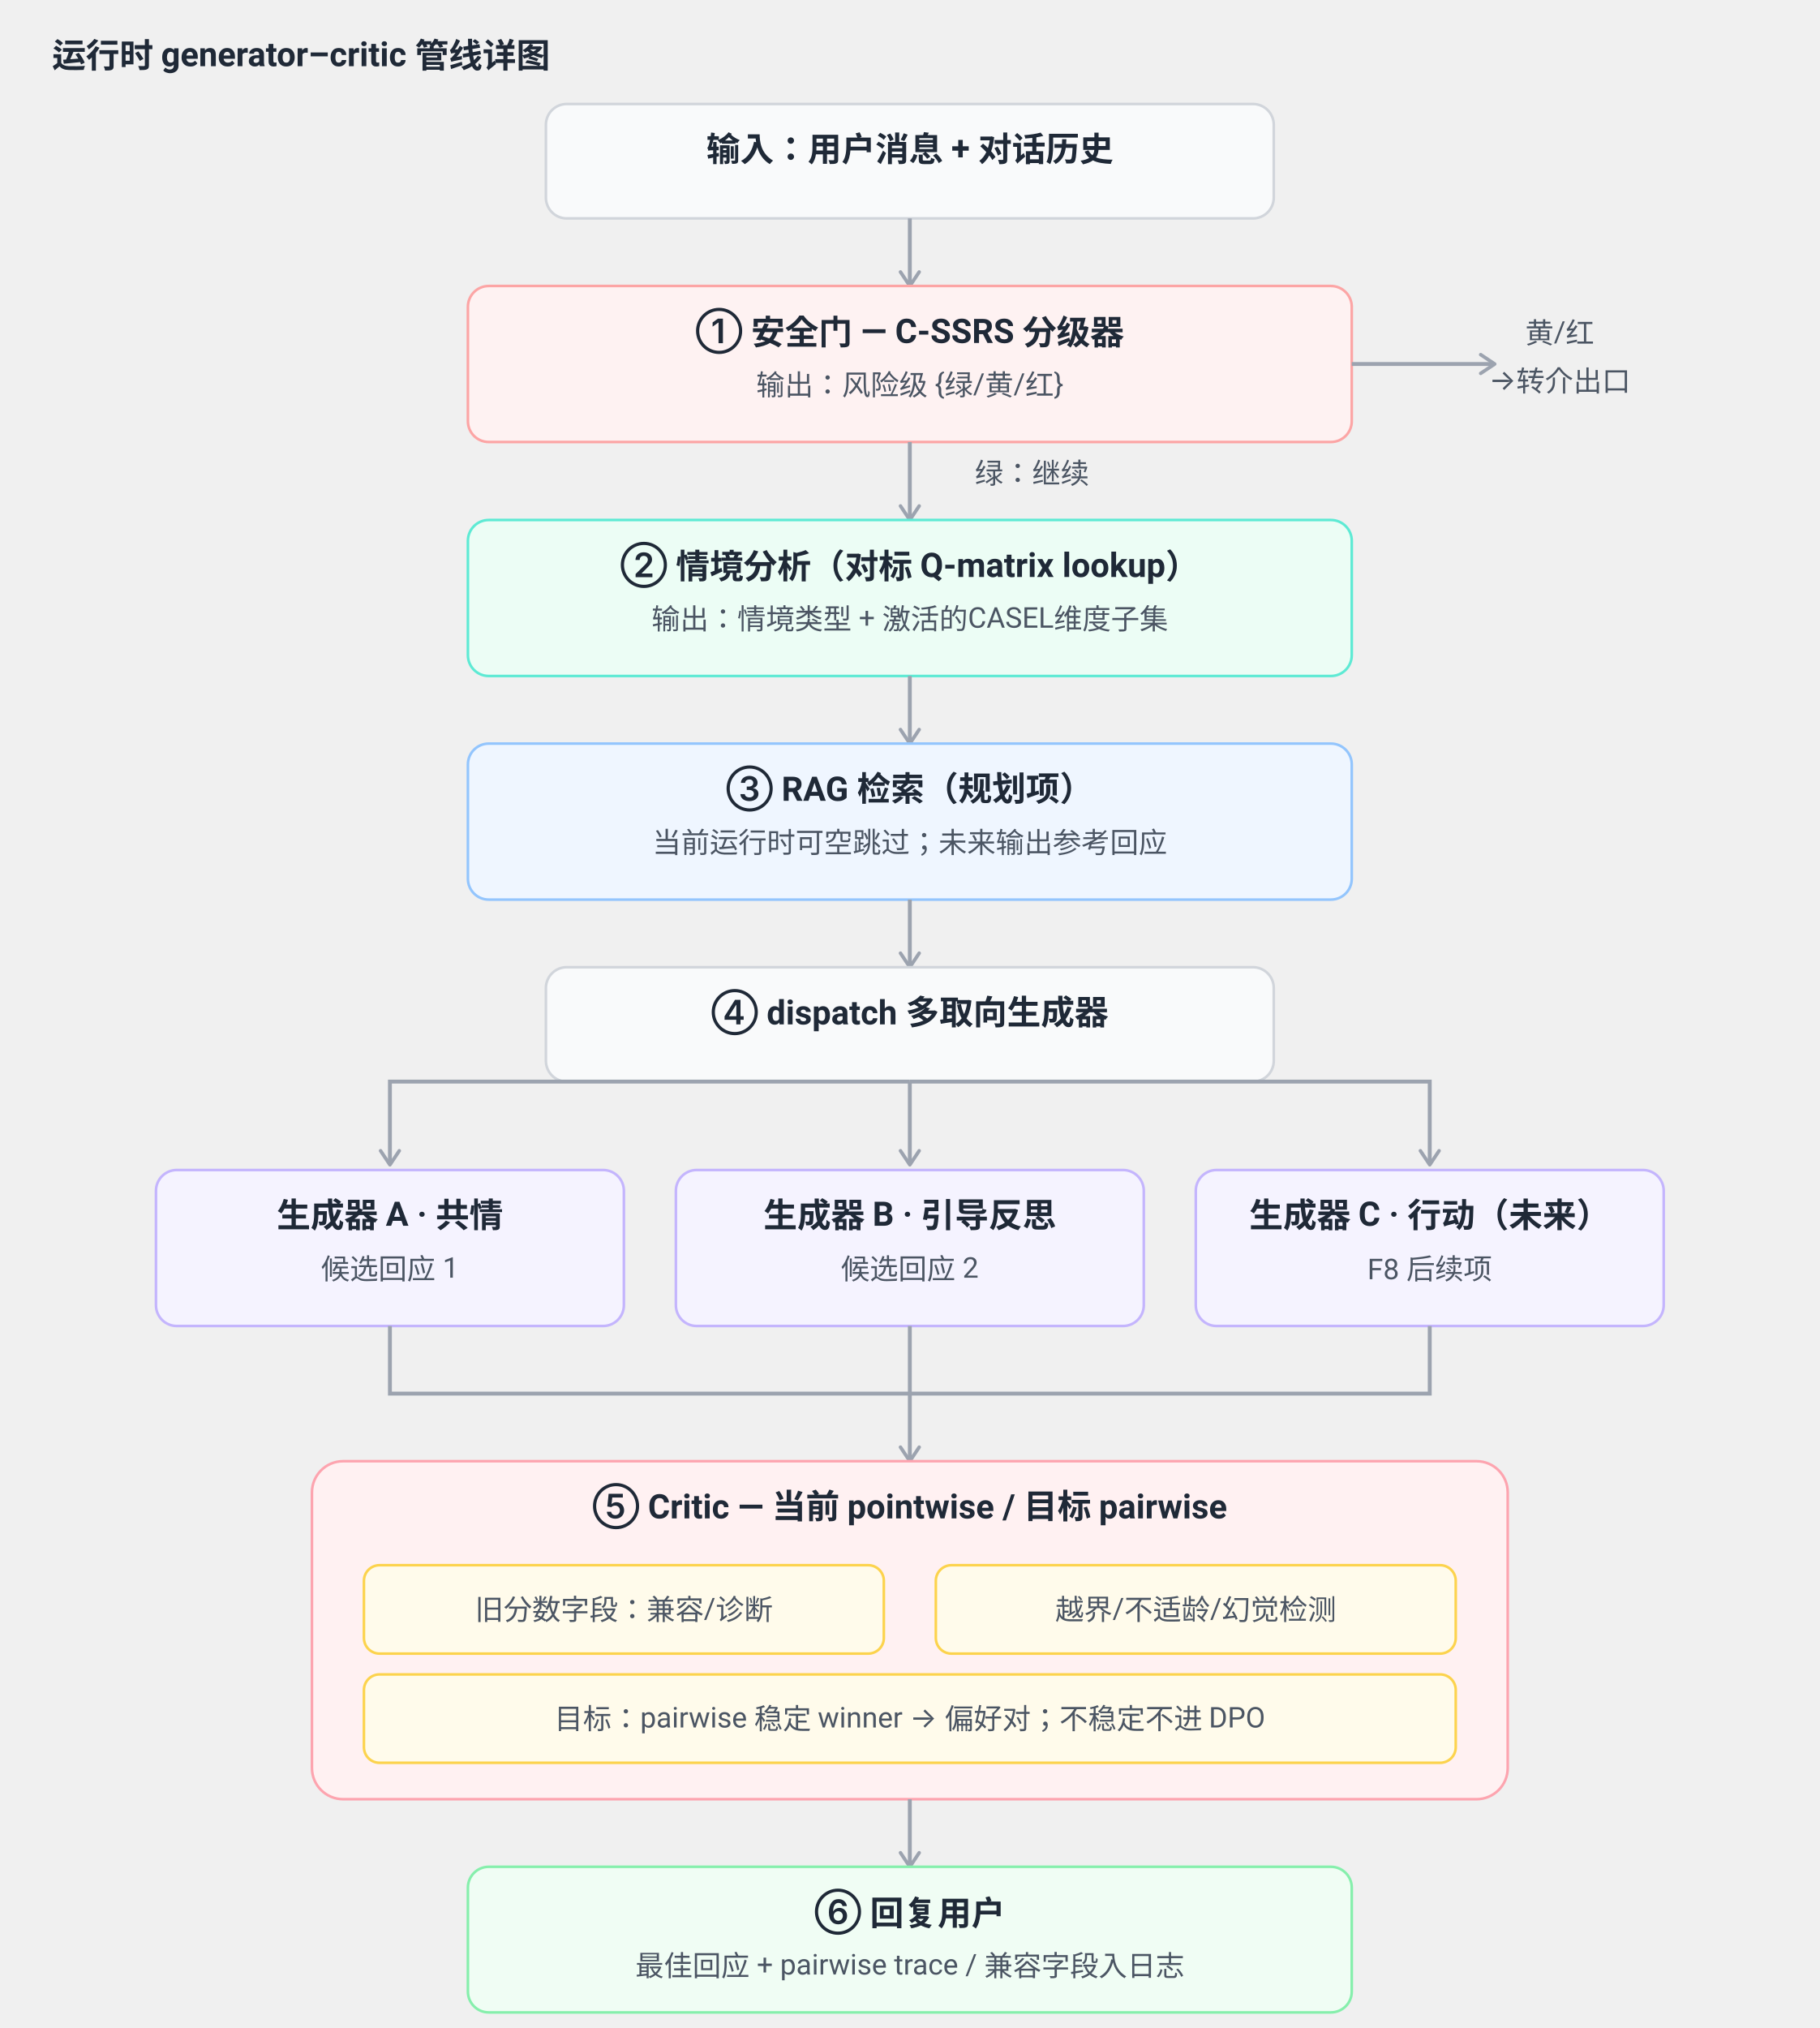
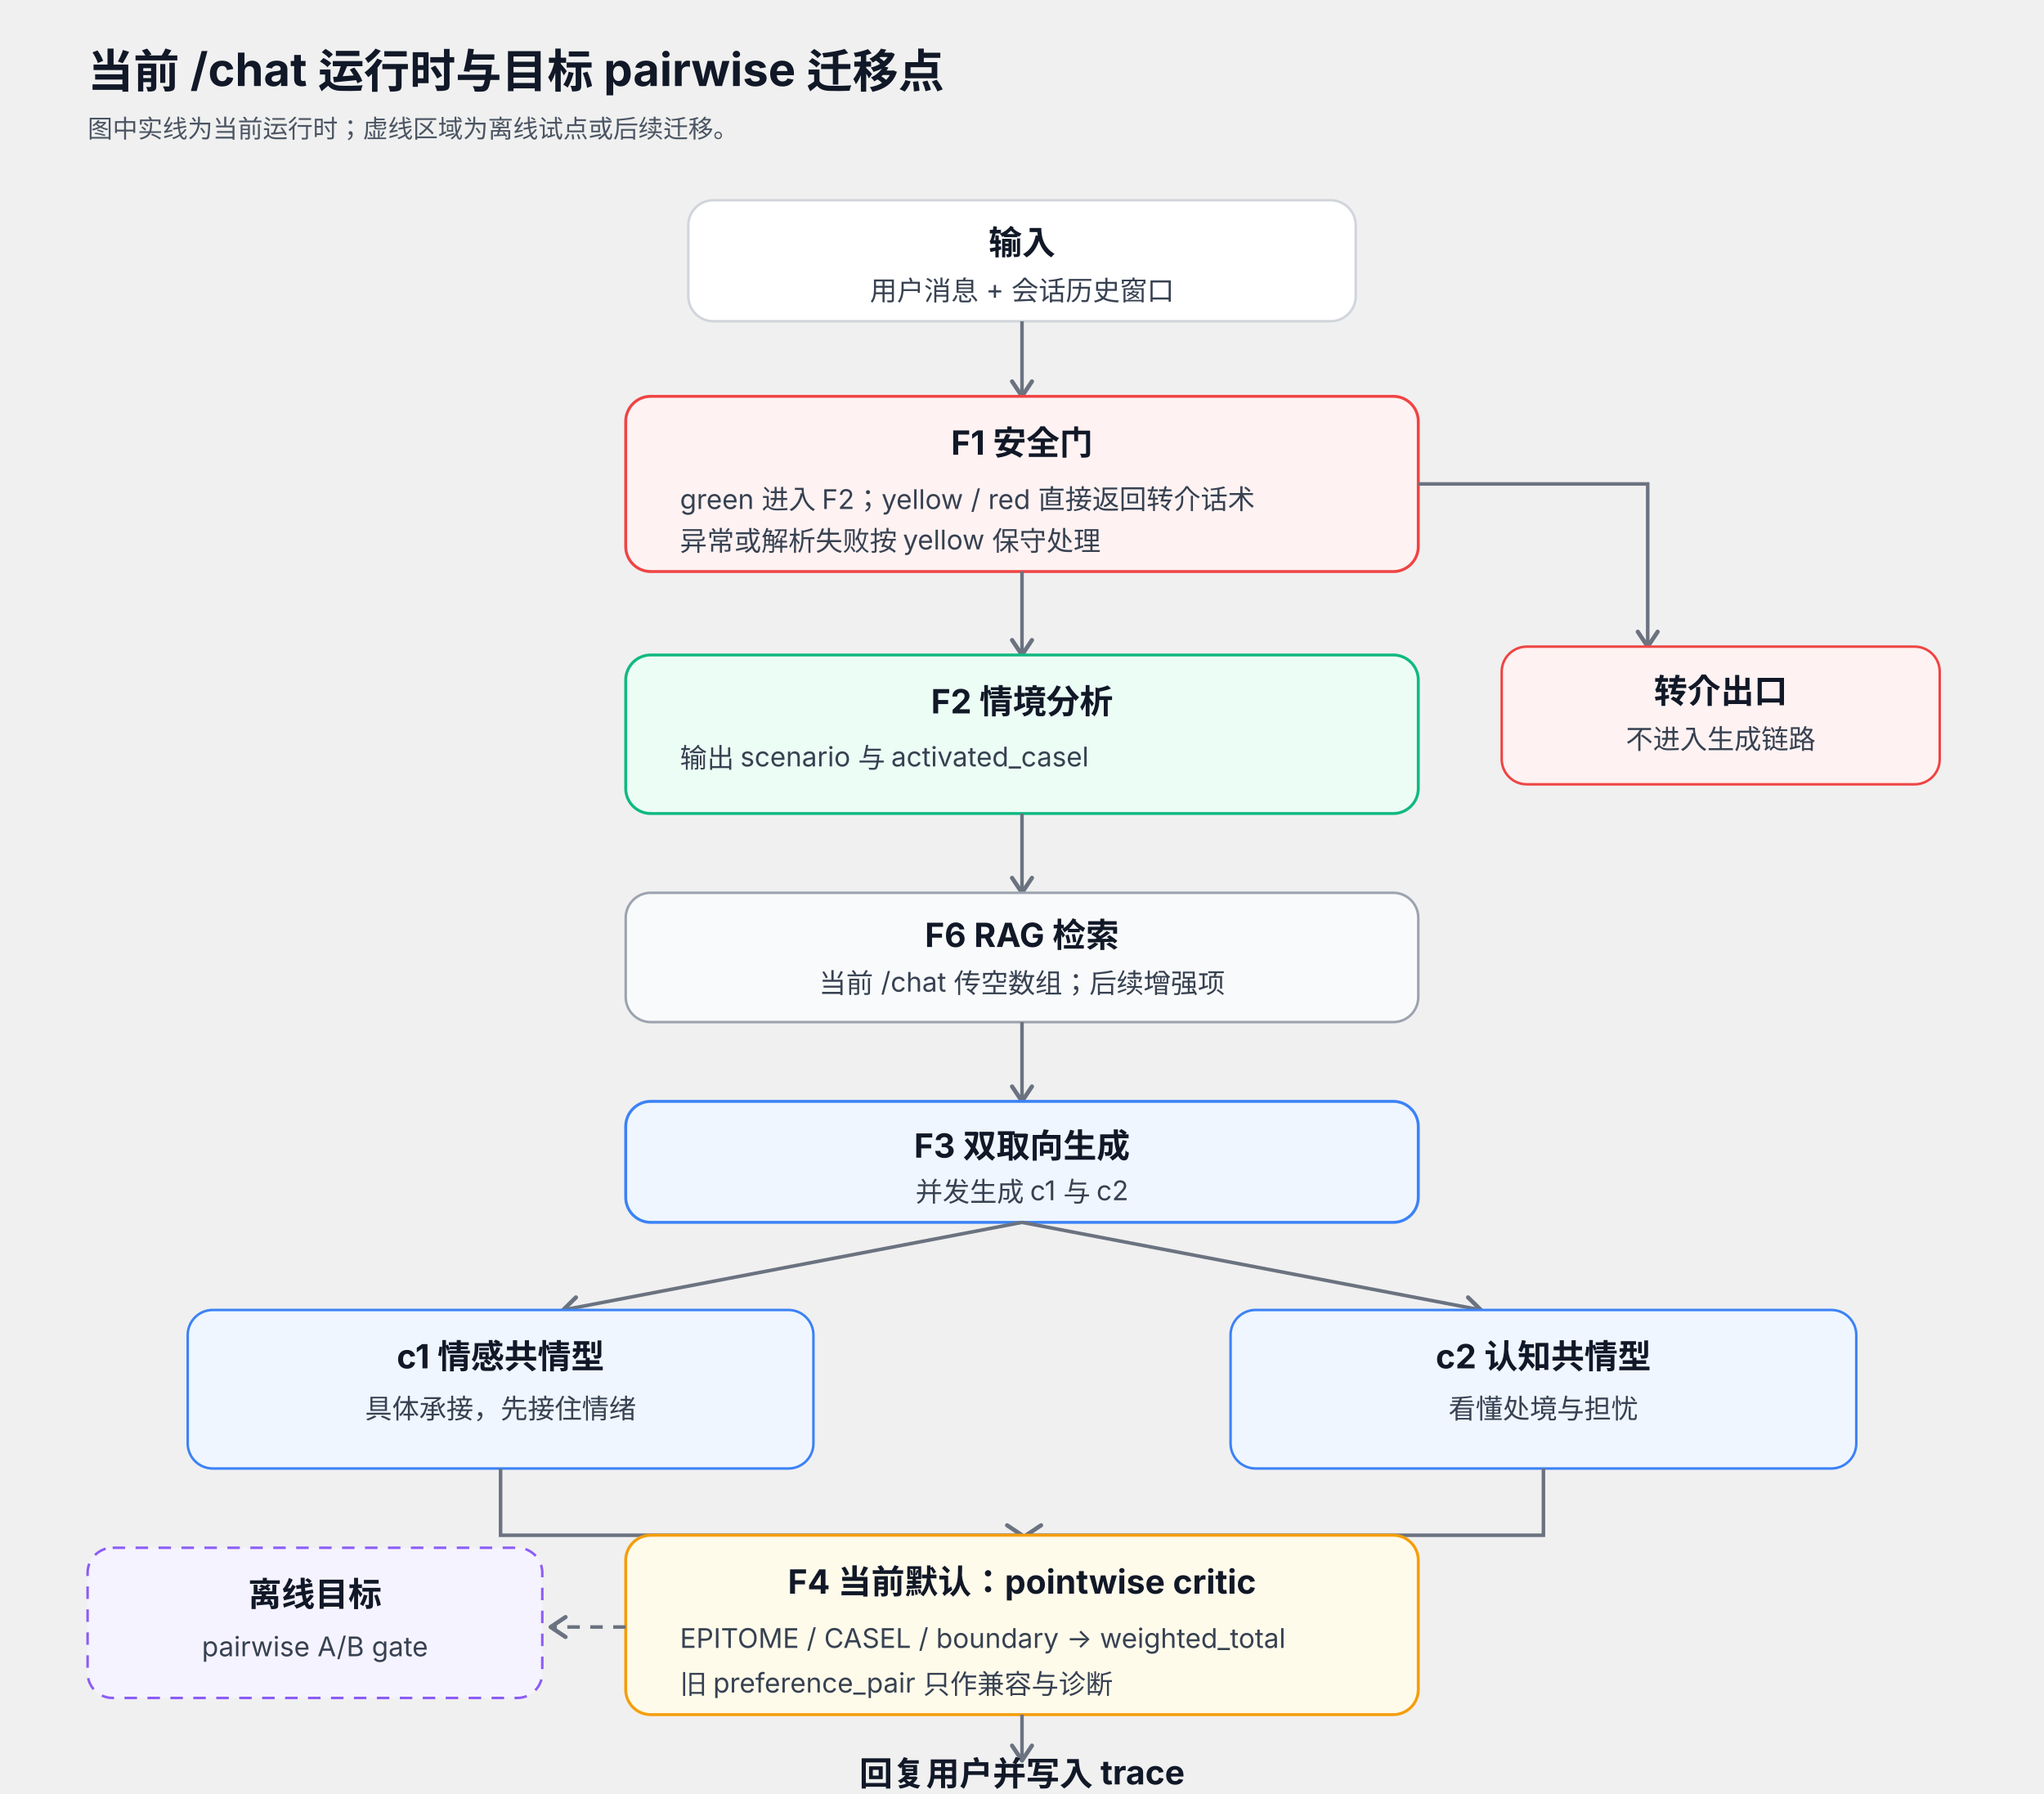
- <svg xmlns="http://www.w3.org/2000/svg" width="700" height="780" viewBox="0 0 700 780" font-family="-apple-system,BlinkMacSystemFont,'Segoe UI',Roboto,'PingFang SC','Microsoft YaHei',sans-serif">
+ <svg xmlns="http://www.w3.org/2000/svg" width="980" height="860" viewBox="0 0 980 860" font-family="-apple-system,BlinkMacSystemFont,'Segoe UI','Microsoft YaHei',sans-serif">
  <style>
- .th{font-size:13px;font-weight:600;fill:#1f2937}
- .ts{font-size:11px;fill:#4b5563}
- .teal{fill:#ecfdf5;stroke:#5eead4}
- .purple{fill:#f5f3ff;stroke:#c4b5fd}
- .coral{fill:#fff1f2;stroke:#fda4af}
- .green{fill:#f0fdf4;stroke:#86efac}
- .blue{fill:#eff6ff;stroke:#93c5fd}
- .red{fill:#fef2f2;stroke:#fca5a5}
- .amber{fill:#fffbeb;stroke:#fcd34d}
- .box{fill:#f9fafb;stroke:#d1d5db}
- .arr{stroke:#9ca3af;stroke-width:1.5;fill:none}
- </style>
+     .title{font-size:22px;font-weight:700;fill:#111827}
+     .h{font-size:16px;font-weight:700;fill:#111827}
+     .s{font-size:13px;fill:#374151}
+     .note{font-size:12px;fill:#4b5563}
+     .box{fill:#ffffff;stroke:#d1d5db}
+     .red{fill:#fef2f2;stroke:#ef4444}
+     .green{fill:#ecfdf5;stroke:#10b981}
+     .blue{fill:#eff6ff;stroke:#3b82f6}
+     .purple{fill:#f5f3ff;stroke:#8b5cf6}
+     .amber{fill:#fffbeb;stroke:#f59e0b}
+     .gray{fill:#f9fafb;stroke:#9ca3af}
+     .arr{stroke:#6b7280;stroke-width:1.7;fill:none}
+   </style>
  <defs>
-     <marker id="a" viewBox="0 0 10 10" refX="8" refY="5" markerWidth="6" markerHeight="6" orient="auto-start-reverse">
-       <path d="M2 1L8 5L2 9" fill="none" stroke="#9ca3af" stroke-width="1.5" stroke-linecap="round" stroke-linejoin="round" />
+     <marker id="arrow" viewBox="0 0 10 10" refX="8" refY="5" markerWidth="7" markerHeight="7" orient="auto-start-reverse">
+       <path d="M2 1L8 5L2 9" fill="none" stroke="#6b7280" stroke-width="1.7" stroke-linecap="round" stroke-linejoin="round" />
    </marker>
  </defs>
-   <text class="th" x="20" y="26" font-size="15">运行时 generator–critic 管线详图</text>
-   <rect class="box" x="210" y="40" width="280" height="44" rx="8" stroke-width="1" />
-   <text class="th" x="350" y="62" text-anchor="middle">输入：用户消息 + 对话历史</text>
-   <line x1="350" y1="84" x2="350" y2="110" class="arr" marker-end="url(#a)" />
-   <rect class="red" x="180" y="110" width="340" height="60" rx="8" stroke-width="1" />
-   <text class="th" x="350" y="132" text-anchor="middle">① 安全门 — C-SSRS 分级器</text>
-   <text class="ts" x="350" y="152" text-anchor="middle">输出：风险级 {绿/黄/红}</text>
-   <text class="ts" x="600" y="132" text-anchor="middle">黄/红</text>
-   <text class="ts" x="600" y="150" text-anchor="middle">→转介出口</text>
-   <path d="M520 140 L575 140" class="arr" marker-end="url(#a)" />
-   <text class="ts" x="375" y="186">绿：继续</text>
-   <line x1="350" y1="170" x2="350" y2="200" class="arr" marker-end="url(#a)" />
-   <rect class="teal" x="180" y="200" width="340" height="60" rx="8" stroke-width="1" />
-   <text class="th" x="350" y="222" text-anchor="middle">② 情境分析（对标 Q-matrix lookup）</text>
-   <text class="ts" x="350" y="242" text-anchor="middle">输出：情境类型 + 激活的CASEL维度子集</text>
-   <line x1="350" y1="260" x2="350" y2="286" class="arr" marker-end="url(#a)" />
-   <rect class="blue" x="180" y="286" width="340" height="60" rx="8" stroke-width="1" />
-   <text class="th" x="350" y="308" text-anchor="middle">③ RAG 检索（规划项）</text>
-   <text class="ts" x="350" y="328" text-anchor="middle">当前运行时可空跳过；未来输出参考回应</text>
-   <line x1="350" y1="346" x2="350" y2="372" class="arr" marker-end="url(#a)" />
-   <rect class="box" x="210" y="372" width="280" height="44" rx="8" stroke-width="1" />
-   <text class="th" x="350" y="394" text-anchor="middle">④ dispatch 多取向生成器</text>
-   <rect class="purple" x="60" y="450" width="180" height="60" rx="8" stroke-width="1" />
-   <text class="th" x="150" y="472" text-anchor="middle">生成器 A · 共情</text>
-   <text class="ts" x="150" y="492" text-anchor="middle">候选回应 1</text>
-   <rect class="purple" x="260" y="450" width="180" height="60" rx="8" stroke-width="1" />
-   <text class="th" x="350" y="472" text-anchor="middle">生成器 B · 引导反思</text>
-   <text class="ts" x="350" y="492" text-anchor="middle">候选回应 2</text>
-   <rect class="purple" x="460" y="450" width="180" height="60" rx="8" stroke-width="1" />
-   <text class="th" x="550" y="472" text-anchor="middle">生成器 C · 行动（未来）</text>
-   <text class="ts" x="550" y="492" text-anchor="middle">F8 后续项</text>
-   <path d="M350 416 L150 416 L150 448" class="arr" marker-end="url(#a)" />
-   <line x1="350" y1="416" x2="350" y2="448" class="arr" marker-end="url(#a)" />
-   <path d="M350 416 L550 416 L550 448" class="arr" marker-end="url(#a)" />
-   <path d="M150 510 L150 536 L350 536" class="arr" />
-   <line x1="350" y1="510" x2="350" y2="536" class="arr" />
-   <path d="M550 510 L550 536 L350 536" class="arr" />
-   <line x1="350" y1="536" x2="350" y2="562" class="arr" marker-end="url(#a)" />
-   <rect class="coral" x="120" y="562" width="460" height="130" rx="12" stroke-width="1" />
-   <text class="th" x="350" y="584" text-anchor="middle">⑤ Critic — 当前 pointwise / 目标 pairwise</text>
-   <rect class="amber" x="140" y="602" width="200" height="34" rx="6" stroke-width="1" />
-   <text class="ts" x="240" y="623" text-anchor="middle">旧分数字段：兼容/诊断</text>
-   <rect class="amber" x="360" y="602" width="200" height="34" rx="6" stroke-width="1" />
-   <text class="ts" x="460" y="623" text-anchor="middle">越界/不适龄/幻觉检测</text>
-   <rect class="amber" x="140" y="644" width="420" height="34" rx="6" stroke-width="1" />
-   <text class="ts" x="350" y="665" text-anchor="middle">目标：pairwise 稳定 winner → 偏好对；不稳定不进 DPO</text>
-   <line x1="350" y1="692" x2="350" y2="718" class="arr" marker-end="url(#a)" />
-   <rect class="green" x="180" y="718" width="340" height="56" rx="8" stroke-width="1" />
-   <text class="th" x="350" y="740" text-anchor="middle">⑥ 回复用户</text>
-   <text class="ts" x="350" y="760" text-anchor="middle">最佳回应 + pairwise trace / 兼容字段入日志</text>
+   <text class="title" x="42" y="42">当前 /chat 运行时与目标 pairwise 迁移点</text>
+   <text class="note" x="42" y="66">图中实线为当前运行时；虚线区域为离线试点或后续迁移。</text>
+   <rect class="box" x="330" y="96" width="320" height="58" rx="12" stroke-width="1.2" />
+   <text class="h" x="490" y="122" text-anchor="middle">输入</text>
+   <text class="s" x="490" y="144" text-anchor="middle">用户消息 + 会话历史窗口</text>
+   <line class="arr" x1="490" y1="154" x2="490" y2="190" marker-end="url(#arrow)" />
+   <rect class="red" x="300" y="190" width="380" height="84" rx="12" stroke-width="1.4" />
+   <text class="h" x="490" y="218" text-anchor="middle">F1 安全门</text>
+   <text class="s" x="326" y="244">green 进入 F2；yellow / red 直接返回转介话术</text>
+   <text class="s" x="326" y="264">异常或解析失败按 yellow 保守处理</text>
+   <path class="arr" d="M680 232 L790 232 L790 310" marker-end="url(#arrow)" />
+   <rect class="red" x="720" y="310" width="210" height="66" rx="12" stroke-width="1.2" />
+   <text class="h" x="825" y="337" text-anchor="middle">转介出口</text>
+   <text class="s" x="825" y="359" text-anchor="middle">不进入生成链路</text>
+   <line class="arr" x1="490" y1="274" x2="490" y2="314" marker-end="url(#arrow)" />
+   <rect class="green" x="300" y="314" width="380" height="76" rx="12" stroke-width="1.4" />
+   <text class="h" x="490" y="342" text-anchor="middle">F2 情境分析</text>
+   <text class="s" x="326" y="368">输出 scenario 与 activated_casel</text>
+   <line class="arr" x1="490" y1="390" x2="490" y2="428" marker-end="url(#arrow)" />
+   <rect class="gray" x="300" y="428" width="380" height="62" rx="12" stroke-width="1.2" />
+   <text class="h" x="490" y="454" text-anchor="middle">F6 RAG 检索</text>
+   <text class="s" x="490" y="476" text-anchor="middle">当前 /chat 传空数组；后续增强项</text>
+   <line class="arr" x1="490" y1="490" x2="490" y2="528" marker-end="url(#arrow)" />
+   <rect class="blue" x="300" y="528" width="380" height="58" rx="12" stroke-width="1.4" />
+   <text class="h" x="490" y="555" text-anchor="middle">F3 双取向生成</text>
+   <text class="s" x="490" y="576" text-anchor="middle">并发生成 c1 与 c2</text>
+   <path class="arr" d="M490 586 L270 628" marker-end="url(#arrow)" />
+   <path class="arr" d="M490 586 L710 628" marker-end="url(#arrow)" />
+   <rect class="blue" x="90" y="628" width="300" height="76" rx="12" stroke-width="1.2" />
+   <text class="h" x="240" y="656" text-anchor="middle">c1 情感共情型</text>
+   <text class="s" x="240" y="680" text-anchor="middle">具体承接，先接住情绪</text>
+   <rect class="blue" x="590" y="628" width="300" height="76" rx="12" stroke-width="1.2" />
+   <text class="h" x="740" y="656" text-anchor="middle">c2 认知共情型</text>
+   <text class="s" x="740" y="680" text-anchor="middle">看懂处境与担忧</text>
+   <path class="arr" d="M240 704 L240 736 L490 736" marker-end="url(#arrow)" />
+   <path class="arr" d="M740 704 L740 736 L492 736" marker-end="url(#arrow)" />
+   <rect class="amber" x="300" y="736" width="380" height="86" rx="12" stroke-width="1.4" />
+   <text class="h" x="490" y="764" text-anchor="middle">F4 当前默认：pointwise critic</text>
+   <text class="s" x="326" y="790">EPITOME / CASEL / boundary -&gt; weighted_total</text>
+   <text class="s" x="326" y="812">旧 preference_pair 只作兼容与诊断</text>
+   <rect class="purple" x="42" y="742" width="218" height="72" rx="12" stroke-width="1.2" stroke-dasharray="6 5" />
+   <text class="h" x="151" y="770" text-anchor="middle">离线目标</text>
+   <text class="s" x="151" y="794" text-anchor="middle">pairwise A/B gate</text>
+   <path class="arr" d="M300 780 L264 780" marker-end="url(#arrow)" stroke-dasharray="6 5" />
+   <line class="arr" x1="490" y1="822" x2="490" y2="844" marker-end="url(#arrow)" />
+   <text class="h" x="490" y="856" text-anchor="middle">回复用户并写入 trace</text>
</svg>
